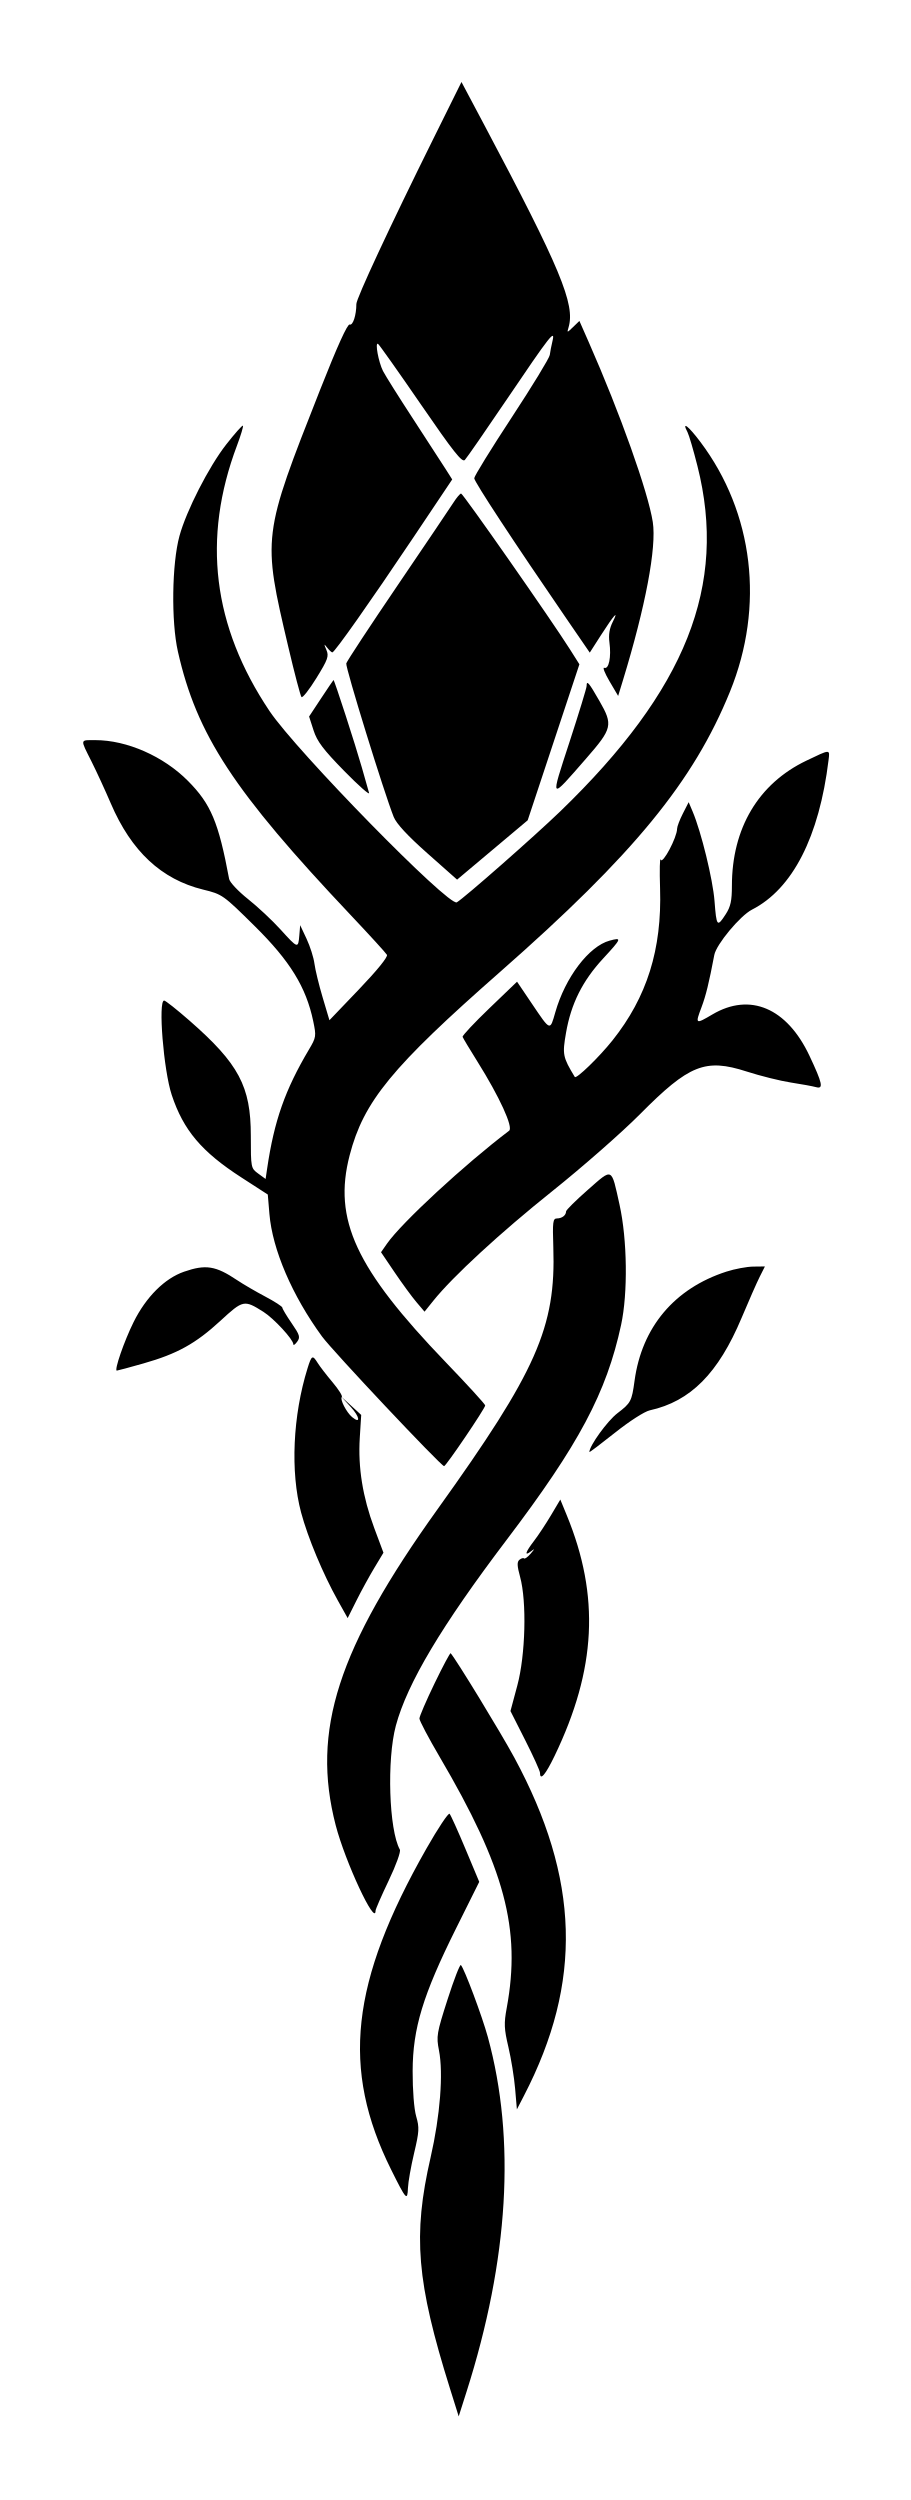
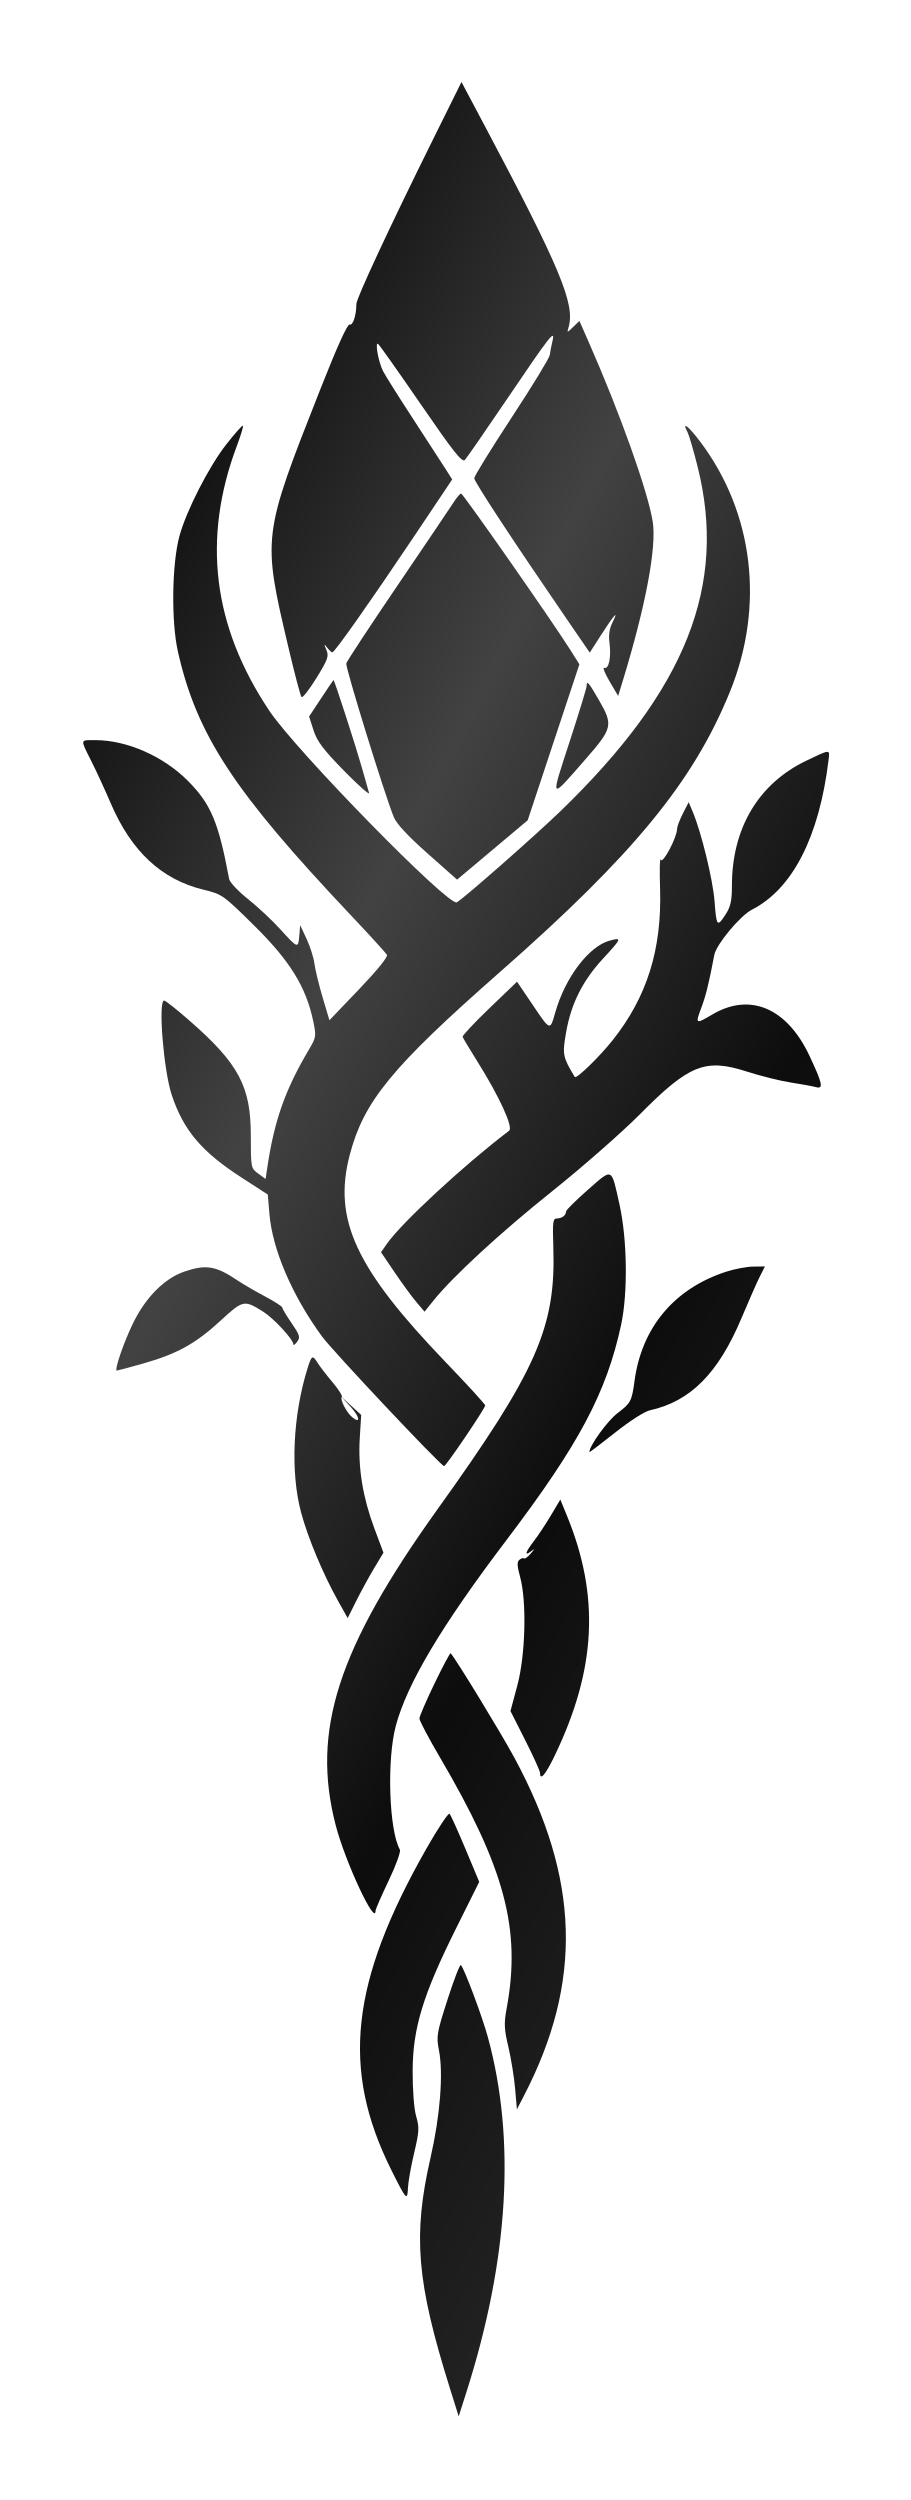
<svg xmlns="http://www.w3.org/2000/svg" viewBox="461 174 332 912" fill="none" role="img" aria-label="Visdom emblem">
-   <path d="M 619.041 224.706 C 603.194 256.681, 591 282.859, 591 284.902 C 591 288.966, 589.740 292.837, 588.564 292.386 C 587.768 292.081, 584.040 300.309, 577.769 316.210 C 556.673 369.709, 556.680 369.652, 566.173 410 C 568.437 419.625, 570.600 427.853, 570.979 428.284 C 571.358 428.715, 573.806 425.603, 576.419 421.369 C 580.629 414.548, 581.045 413.375, 580.069 411.085 C 579.100 408.811, 579.133 408.711, 580.344 410.250 C 581.101 411.212, 581.953 412, 582.237 412 C 583.052 412, 596.136 393.437, 611.699 370.202 L 625.964 348.903 623.621 345.202 C 622.333 343.166, 616.973 334.904, 611.712 326.841 C 606.450 318.779, 601.501 310.904, 600.714 309.341 C 599.075 306.089, 597.725 298.712, 598.902 299.439 C 599.333 299.706, 606.359 309.635, 614.515 321.504 C 626.438 338.857, 629.585 342.832, 630.577 341.792 C 631.256 341.082, 638.202 331.050, 646.014 319.500 C 661.788 296.177, 663.659 293.798, 662.525 298.500 C 662.127 300.150, 661.691 302.400, 661.557 303.500 C 661.422 304.600, 655.166 314.860, 647.656 326.301 C 640.145 337.742, 634 347.713, 634 348.459 C 634 349.730, 648.370 371.609, 667.714 399.789 L 676.150 412.079 680.177 405.789 C 684.930 398.368, 686.927 396.117, 684.504 400.913 C 683.330 403.237, 682.954 405.617, 683.323 408.373 C 684.035 413.677, 683.107 418.255, 681.449 417.619 C 680.746 417.349, 681.595 419.547, 683.335 422.503 L 686.500 427.878 688.242 422.189 C 696.492 395.239, 700.565 373.651, 699.137 364.447 C 697.435 353.476, 687.250 324.866, 675.763 298.789 L 672.366 291.078 670.079 293.289 C 667.835 295.457, 667.803 295.460, 668.410 293.417 C 670.897 285.045, 665.400 271.839, 637.730 219.706 L 629.346 203.911 619.041 224.706 M 543.520 336.150 C 537.201 344.225, 528.993 360.284, 526.474 369.500 C 523.697 379.656, 523.413 400.698, 525.903 411.709 C 532.779 442.107, 546.241 462.630, 588.989 507.881 C 595.857 515.152, 601.783 521.649, 602.158 522.317 C 602.572 523.058, 598.601 527.963, 592.007 534.856 L 581.176 546.179 578.695 537.840 C 577.330 533.253, 575.983 527.700, 575.701 525.500 C 575.420 523.300, 574.134 519.250, 572.845 516.500 L 570.500 511.500 570.190 515.250 C 569.788 520.105, 569.653 520.062, 563.324 513.069 C 560.372 509.807, 555.040 504.817, 551.475 501.980 C 547.910 499.144, 544.812 495.850, 544.590 494.661 C 540.717 473.917, 537.948 467.321, 529.564 458.871 C 520.645 449.879, 507.291 444, 495.790 444 C 490.088 444, 490.190 443.436, 494.373 451.775 C 496.228 455.474, 499.394 462.350, 501.408 467.055 C 508.893 484.541, 519.871 494.793, 535.113 498.528 C 542.125 500.246, 542.363 500.415, 553.961 511.884 C 566.806 524.588, 572.658 534.096, 575.257 546.491 C 576.412 551.998, 576.352 552.404, 573.712 556.861 C 564.967 571.625, 561.024 582.847, 558.452 600.294 L 557.893 604.089 555.196 602.121 C 552.531 600.176, 552.500 600.018, 552.500 588.327 C 552.500 570.298, 548.113 562.061, 530.129 546.325 C 525.526 542.296, 521.363 539, 520.879 539 C 518.624 539, 520.672 564.481, 523.648 573.443 C 527.917 586.301, 534.523 594.136, 548.984 603.490 L 558.691 609.768 559.284 616.849 C 560.372 629.830, 567.591 646.646, 578.471 661.548 C 582.295 666.785, 621.703 708.647, 623 708.850 C 623.643 708.951, 638 687.755, 638 686.704 C 638 686.269, 631.522 679.174, 623.604 670.938 C 590.754 636.768, 582.460 618.911, 588.547 595.460 C 593.654 575.785, 603.872 563.333, 643.500 528.490 C 692.179 485.690, 713.963 459.122, 727.309 426.277 C 739.981 395.092, 735.941 361.069, 716.494 335.203 C 712.086 329.340, 709.581 327.448, 711.808 331.664 C 712.341 332.674, 713.969 338.225, 715.427 344 C 726.422 387.570, 711.290 425.651, 665.353 470.016 C 656.066 478.985, 630.219 501.711, 627.644 503.171 C 624.733 504.821, 569.113 448.012, 559.310 433.376 C 538.568 402.408, 534.664 370.505, 547.457 336.519 C 548.870 332.764, 549.843 329.509, 549.618 329.285 C 549.394 329.061, 546.650 332.150, 543.520 336.150 M 626.450 357.292 C 625.322 359.057, 616.150 372.650, 606.068 387.500 C 595.986 402.350, 587.549 415.175, 587.321 416 C 586.943 417.361, 601.132 463.290, 604.632 472.039 C 605.610 474.482, 609.698 478.892, 616.922 485.296 L 627.747 494.892 640.623 484.068 L 653.500 473.243 662.932 444.789 L 672.364 416.335 668.932 410.901 C 662.188 400.222, 629.891 354.001, 629.202 354.042 C 628.816 354.066, 627.577 355.528, 626.450 357.292 M 578.128 428.764 L 573.757 435.387 575.388 440.444 C 576.691 444.481, 578.946 447.466, 586.580 455.261 C 591.839 460.629, 595.914 464.229, 595.635 463.261 C 595.357 462.292, 594.174 458.125, 593.005 454 C 590.759 446.066, 582.951 421.951, 582.667 422.070 C 582.575 422.109, 580.533 425.121, 578.128 428.764 M 675 424.263 C 675 424.958, 672.187 434.156, 668.750 444.703 C 661.679 466.398, 661.385 466.105, 674.799 450.735 C 684.397 439.738, 684.692 438.477, 679.693 429.750 C 675.769 422.898, 675 421.999, 675 424.263 M 755.143 451.499 C 737.673 459.871, 728 476.140, 728 497.151 C 728 502.587, 727.529 504.756, 725.750 507.502 C 722.615 512.342, 722.377 512.064, 721.658 502.710 C 721.052 494.831, 716.807 477.463, 713.679 470.067 L 712.227 466.635 710.114 470.777 C 708.951 473.056, 708 475.559, 708 476.339 C 708 479.442, 702.690 489.467, 702.035 487.600 C 701.687 486.608, 701.578 491.355, 701.794 498.148 C 702.495 520.307, 697.034 537.726, 684.421 553.554 C 679.555 559.660, 671.212 567.745, 670.681 566.869 C 666.284 559.605, 666.106 558.704, 667.495 550.705 C 669.326 540.161, 673.487 531.836, 680.985 523.709 C 687.830 516.292, 687.974 515.902, 683.403 517.139 C 675.832 519.189, 667.201 530.568, 663.574 543.285 C 661.612 550.164, 661.862 550.256, 655.032 540.139 L 649.619 532.121 639.559 541.782 C 634.027 547.095, 629.616 551.803, 629.758 552.244 C 629.900 552.686, 632.323 556.728, 635.142 561.227 C 643.202 574.087, 648.330 585.278, 646.721 586.496 C 630.566 598.727, 607.509 620.043, 602.199 627.655 L 599.999 630.811 604.964 638.155 C 607.695 642.195, 611.266 647.075, 612.901 649 L 615.873 652.500 619.086 648.500 C 626.209 639.634, 643.565 623.648, 662.500 608.511 C 673.500 599.718, 687.914 587.065, 694.531 580.394 C 712.396 562.383, 718.298 560.026, 733.367 564.884 C 738.390 566.503, 745.650 568.312, 749.500 568.904 C 753.350 569.496, 757.482 570.255, 758.682 570.589 C 761.502 571.376, 761.057 569.256, 756.275 559.111 C 748.064 541.695, 734.619 535.970, 720.912 544.052 C 714.674 547.730, 714.566 547.659, 716.910 541.440 C 718.509 537.197, 719.638 532.583, 721.577 522.361 C 722.308 518.506, 731.020 508.031, 735.318 505.838 C 750.122 498.285, 759.849 479.282, 763.258 451.250 C 763.744 447.254, 764.018 447.246, 755.143 451.499 M 675.469 608.027 C 671.086 611.875, 667.500 615.430, 667.500 615.928 C 667.500 617.336, 666.025 618.473, 664.179 618.487 C 662.692 618.499, 662.540 619.702, 662.851 629.034 C 663.822 658.170, 656.780 674.107, 620.679 724.476 C 584.186 775.394, 574.521 805.348, 583.456 839.830 C 586.907 853.148, 598 876.944, 598 871.029 C 598 870.495, 600.157 865.548, 602.793 860.035 C 605.495 854.383, 607.273 849.452, 606.869 848.730 C 602.893 841.626, 602.066 815.938, 605.413 803.500 C 609.564 788.073, 622.128 767.005, 645.840 735.711 C 672.190 700.937, 682.240 682.062, 687.574 657.334 C 690.081 645.716, 689.831 626.234, 687.012 613.500 C 683.955 599.688, 684.613 600, 675.469 608.027 M 528.159 637.910 C 521.061 640.361, 514.279 647.134, 509.722 656.324 C 506.286 663.252, 502.573 674, 503.616 674 C 503.895 674, 508.258 672.825, 513.312 671.388 C 525.644 667.882, 532.365 664.161, 541.401 655.835 C 549.708 648.181, 550.043 648.111, 557.104 652.566 C 560.902 654.963, 568 662.653, 568 664.371 C 568 664.927, 568.621 664.532, 569.381 663.494 C 570.607 661.817, 570.382 661.054, 567.381 656.690 C 565.521 653.987, 564 651.439, 564 651.027 C 564 650.615, 561.188 648.794, 557.750 646.979 C 554.313 645.164, 549.700 642.473, 547.500 640.998 C 539.676 635.754, 536.069 635.178, 528.159 637.910 M 726 637.886 C 707.037 644.017, 695.143 658.149, 692.483 677.712 C 691.465 685.195, 691.149 685.795, 686.227 689.553 C 682.592 692.328, 676 701.450, 676 703.704 C 676 703.916, 680.198 700.746, 685.330 696.661 C 690.626 692.445, 696.121 688.913, 698.040 688.491 C 712.873 685.233, 723.026 675.013, 731.521 654.791 C 734.129 648.581, 737.113 641.813, 738.152 639.750 L 740.041 636 735.770 636.054 C 733.422 636.083, 729.025 636.908, 726 637.886 M 573.202 673.118 C 567.810 690.394, 566.886 710.956, 570.838 725.748 C 573.285 734.906, 578.812 748.148, 584.256 757.892 L 587.828 764.284 591.025 757.892 C 592.784 754.376, 595.721 749.009, 597.553 745.965 L 600.883 740.430 597.536 731.465 C 593.314 720.156, 591.573 709.330, 592.244 698.567 L 592.768 690.168 589.134 686.834 L 585.500 683.500 588.932 687.235 C 592.266 690.864, 592.655 693.618, 589.458 690.965 C 587.374 689.235, 584.909 684.424, 585.701 683.632 C 586.043 683.291, 584.521 680.871, 582.320 678.255 C 580.118 675.640, 577.688 672.487, 576.918 671.250 C 575.019 668.196, 574.686 668.363, 573.202 673.118 M 662 726.768 C 660.129 729.921, 657.339 734.140, 655.799 736.144 C 652.619 740.284, 652.170 741.888, 654.750 739.890 C 656.167 738.793, 656.136 738.961, 654.589 740.773 C 653.539 742.005, 652.455 742.788, 652.181 742.515 C 651.908 742.241, 651.146 742.464, 650.489 743.009 C 649.566 743.775, 649.621 745.198, 650.731 749.251 C 653.199 758.265, 652.704 777.737, 649.724 788.846 L 647.217 798.192 652.608 808.846 C 655.572 814.706, 657.999 820.063, 657.999 820.750 C 658.001 823.778, 659.994 821.448, 663.329 814.521 C 678.529 782.943, 679.875 756.265, 667.756 726.768 L 665.401 721.036 662 726.768 M 619.527 788.101 C 616.497 794.371, 614.014 800.137, 614.009 800.916 C 614.004 801.695, 617.325 807.995, 621.388 814.916 C 645.143 855.377, 651.139 877.807, 645.859 906.463 C 644.807 912.173, 644.886 914.070, 646.460 920.745 C 647.458 924.979, 648.564 931.831, 648.918 935.971 L 649.561 943.500 652.149 938.500 C 673.599 897.070, 672.514 859.379, 648.596 815.123 C 643.686 806.039, 627.319 779.212, 625.399 777.101 C 625.199 776.882, 622.557 781.832, 619.527 788.101 M 616.554 848.374 C 588.856 897.091, 585.386 928.687, 603.692 965.500 C 609.201 976.579, 609.631 977.046, 609.822 972.166 C 609.907 970.018, 610.917 964.297, 612.068 959.452 C 613.930 951.609, 614.014 950.141, 612.830 946.071 C 612.040 943.356, 611.513 936.627, 611.533 929.500 C 611.576 913.944, 615.280 901.774, 627.363 877.500 L 635.824 860.500 630.801 848.500 C 628.039 841.900, 625.434 836.128, 625.012 835.673 C 624.590 835.217, 620.784 840.933, 616.554 848.374 M 624.284 903.351 C 620.306 915.758, 620.128 916.810, 621.140 922 C 622.774 930.389, 621.567 945.823, 618.088 961 C 611.543 989.560, 612.952 1006.386, 625.153 1045.346 L 628.333 1055.500 631.197 1046.500 C 646.571 998.195, 649.192 954.527, 638.964 917.109 C 636.906 909.580, 630.365 892.104, 629.136 890.851 C 628.786 890.494, 626.603 896.119, 624.284 903.351" fill="currentColor" />
+   <defs>
+     <linearGradient id="vEmblemSheen" x1="0.2" y1="0" x2="0.8" y2="1">
+       <stop offset="0" stop-color="currentColor" stop-opacity="1" />
+       <stop offset="0.34" stop-color="currentColor" stop-opacity="0.74" />
+       <stop offset="0.64" stop-color="currentColor" stop-opacity="0.95" />
+       <stop offset="1" stop-color="currentColor" stop-opacity="0.82" />
+     </linearGradient>
+   </defs>
+   <path d="M 619.041 224.706 C 603.194 256.681, 591 282.859, 591 284.902 C 591 288.966, 589.740 292.837, 588.564 292.386 C 587.768 292.081, 584.040 300.309, 577.769 316.210 C 556.673 369.709, 556.680 369.652, 566.173 410 C 568.437 419.625, 570.600 427.853, 570.979 428.284 C 571.358 428.715, 573.806 425.603, 576.419 421.369 C 580.629 414.548, 581.045 413.375, 580.069 411.085 C 579.100 408.811, 579.133 408.711, 580.344 410.250 C 581.101 411.212, 581.953 412, 582.237 412 C 583.052 412, 596.136 393.437, 611.699 370.202 L 625.964 348.903 623.621 345.202 C 622.333 343.166, 616.973 334.904, 611.712 326.841 C 606.450 318.779, 601.501 310.904, 600.714 309.341 C 599.075 306.089, 597.725 298.712, 598.902 299.439 C 599.333 299.706, 606.359 309.635, 614.515 321.504 C 626.438 338.857, 629.585 342.832, 630.577 341.792 C 631.256 341.082, 638.202 331.050, 646.014 319.500 C 661.788 296.177, 663.659 293.798, 662.525 298.500 C 662.127 300.150, 661.691 302.400, 661.557 303.500 C 661.422 304.600, 655.166 314.860, 647.656 326.301 C 640.145 337.742, 634 347.713, 634 348.459 C 634 349.730, 648.370 371.609, 667.714 399.789 L 676.150 412.079 680.177 405.789 C 684.930 398.368, 686.927 396.117, 684.504 400.913 C 683.330 403.237, 682.954 405.617, 683.323 408.373 C 684.035 413.677, 683.107 418.255, 681.449 417.619 C 680.746 417.349, 681.595 419.547, 683.335 422.503 L 686.500 427.878 688.242 422.189 C 696.492 395.239, 700.565 373.651, 699.137 364.447 C 697.435 353.476, 687.250 324.866, 675.763 298.789 L 672.366 291.078 670.079 293.289 C 667.835 295.457, 667.803 295.460, 668.410 293.417 C 670.897 285.045, 665.400 271.839, 637.730 219.706 L 629.346 203.911 619.041 224.706 M 543.520 336.150 C 537.201 344.225, 528.993 360.284, 526.474 369.500 C 523.697 379.656, 523.413 400.698, 525.903 411.709 C 532.779 442.107, 546.241 462.630, 588.989 507.881 C 595.857 515.152, 601.783 521.649, 602.158 522.317 C 602.572 523.058, 598.601 527.963, 592.007 534.856 L 581.176 546.179 578.695 537.840 C 577.330 533.253, 575.983 527.700, 575.701 525.500 C 575.420 523.300, 574.134 519.250, 572.845 516.500 L 570.500 511.500 570.190 515.250 C 569.788 520.105, 569.653 520.062, 563.324 513.069 C 560.372 509.807, 555.040 504.817, 551.475 501.980 C 547.910 499.144, 544.812 495.850, 544.590 494.661 C 540.717 473.917, 537.948 467.321, 529.564 458.871 C 520.645 449.879, 507.291 444, 495.790 444 C 490.088 444, 490.190 443.436, 494.373 451.775 C 496.228 455.474, 499.394 462.350, 501.408 467.055 C 508.893 484.541, 519.871 494.793, 535.113 498.528 C 542.125 500.246, 542.363 500.415, 553.961 511.884 C 566.806 524.588, 572.658 534.096, 575.257 546.491 C 576.412 551.998, 576.352 552.404, 573.712 556.861 C 564.967 571.625, 561.024 582.847, 558.452 600.294 L 557.893 604.089 555.196 602.121 C 552.531 600.176, 552.500 600.018, 552.500 588.327 C 552.500 570.298, 548.113 562.061, 530.129 546.325 C 525.526 542.296, 521.363 539, 520.879 539 C 518.624 539, 520.672 564.481, 523.648 573.443 C 527.917 586.301, 534.523 594.136, 548.984 603.490 L 558.691 609.768 559.284 616.849 C 560.372 629.830, 567.591 646.646, 578.471 661.548 C 582.295 666.785, 621.703 708.647, 623 708.850 C 623.643 708.951, 638 687.755, 638 686.704 C 638 686.269, 631.522 679.174, 623.604 670.938 C 590.754 636.768, 582.460 618.911, 588.547 595.460 C 593.654 575.785, 603.872 563.333, 643.500 528.490 C 692.179 485.690, 713.963 459.122, 727.309 426.277 C 739.981 395.092, 735.941 361.069, 716.494 335.203 C 712.086 329.340, 709.581 327.448, 711.808 331.664 C 712.341 332.674, 713.969 338.225, 715.427 344 C 726.422 387.570, 711.290 425.651, 665.353 470.016 C 656.066 478.985, 630.219 501.711, 627.644 503.171 C 624.733 504.821, 569.113 448.012, 559.310 433.376 C 538.568 402.408, 534.664 370.505, 547.457 336.519 C 548.870 332.764, 549.843 329.509, 549.618 329.285 C 549.394 329.061, 546.650 332.150, 543.520 336.150 M 626.450 357.292 C 625.322 359.057, 616.150 372.650, 606.068 387.500 C 595.986 402.350, 587.549 415.175, 587.321 416 C 586.943 417.361, 601.132 463.290, 604.632 472.039 C 605.610 474.482, 609.698 478.892, 616.922 485.296 L 627.747 494.892 640.623 484.068 L 653.500 473.243 662.932 444.789 L 672.364 416.335 668.932 410.901 C 662.188 400.222, 629.891 354.001, 629.202 354.042 C 628.816 354.066, 627.577 355.528, 626.450 357.292 M 578.128 428.764 L 573.757 435.387 575.388 440.444 C 576.691 444.481, 578.946 447.466, 586.580 455.261 C 591.839 460.629, 595.914 464.229, 595.635 463.261 C 595.357 462.292, 594.174 458.125, 593.005 454 C 590.759 446.066, 582.951 421.951, 582.667 422.070 C 582.575 422.109, 580.533 425.121, 578.128 428.764 M 675 424.263 C 675 424.958, 672.187 434.156, 668.750 444.703 C 661.679 466.398, 661.385 466.105, 674.799 450.735 C 684.397 439.738, 684.692 438.477, 679.693 429.750 C 675.769 422.898, 675 421.999, 675 424.263 M 755.143 451.499 C 737.673 459.871, 728 476.140, 728 497.151 C 728 502.587, 727.529 504.756, 725.750 507.502 C 722.615 512.342, 722.377 512.064, 721.658 502.710 C 721.052 494.831, 716.807 477.463, 713.679 470.067 L 712.227 466.635 710.114 470.777 C 708.951 473.056, 708 475.559, 708 476.339 C 708 479.442, 702.690 489.467, 702.035 487.600 C 701.687 486.608, 701.578 491.355, 701.794 498.148 C 702.495 520.307, 697.034 537.726, 684.421 553.554 C 679.555 559.660, 671.212 567.745, 670.681 566.869 C 666.284 559.605, 666.106 558.704, 667.495 550.705 C 669.326 540.161, 673.487 531.836, 680.985 523.709 C 687.830 516.292, 687.974 515.902, 683.403 517.139 C 675.832 519.189, 667.201 530.568, 663.574 543.285 C 661.612 550.164, 661.862 550.256, 655.032 540.139 L 649.619 532.121 639.559 541.782 C 634.027 547.095, 629.616 551.803, 629.758 552.244 C 629.900 552.686, 632.323 556.728, 635.142 561.227 C 643.202 574.087, 648.330 585.278, 646.721 586.496 C 630.566 598.727, 607.509 620.043, 602.199 627.655 L 599.999 630.811 604.964 638.155 C 607.695 642.195, 611.266 647.075, 612.901 649 L 615.873 652.500 619.086 648.500 C 626.209 639.634, 643.565 623.648, 662.500 608.511 C 673.500 599.718, 687.914 587.065, 694.531 580.394 C 712.396 562.383, 718.298 560.026, 733.367 564.884 C 738.390 566.503, 745.650 568.312, 749.500 568.904 C 753.350 569.496, 757.482 570.255, 758.682 570.589 C 761.502 571.376, 761.057 569.256, 756.275 559.111 C 748.064 541.695, 734.619 535.970, 720.912 544.052 C 714.674 547.730, 714.566 547.659, 716.910 541.440 C 718.509 537.197, 719.638 532.583, 721.577 522.361 C 722.308 518.506, 731.020 508.031, 735.318 505.838 C 750.122 498.285, 759.849 479.282, 763.258 451.250 C 763.744 447.254, 764.018 447.246, 755.143 451.499 M 675.469 608.027 C 671.086 611.875, 667.500 615.430, 667.500 615.928 C 667.500 617.336, 666.025 618.473, 664.179 618.487 C 662.692 618.499, 662.540 619.702, 662.851 629.034 C 663.822 658.170, 656.780 674.107, 620.679 724.476 C 584.186 775.394, 574.521 805.348, 583.456 839.830 C 586.907 853.148, 598 876.944, 598 871.029 C 598 870.495, 600.157 865.548, 602.793 860.035 C 605.495 854.383, 607.273 849.452, 606.869 848.730 C 602.893 841.626, 602.066 815.938, 605.413 803.500 C 609.564 788.073, 622.128 767.005, 645.840 735.711 C 672.190 700.937, 682.240 682.062, 687.574 657.334 C 690.081 645.716, 689.831 626.234, 687.012 613.500 C 683.955 599.688, 684.613 600, 675.469 608.027 M 528.159 637.910 C 521.061 640.361, 514.279 647.134, 509.722 656.324 C 506.286 663.252, 502.573 674, 503.616 674 C 503.895 674, 508.258 672.825, 513.312 671.388 C 525.644 667.882, 532.365 664.161, 541.401 655.835 C 549.708 648.181, 550.043 648.111, 557.104 652.566 C 560.902 654.963, 568 662.653, 568 664.371 C 568 664.927, 568.621 664.532, 569.381 663.494 C 570.607 661.817, 570.382 661.054, 567.381 656.690 C 565.521 653.987, 564 651.439, 564 651.027 C 564 650.615, 561.188 648.794, 557.750 646.979 C 554.313 645.164, 549.700 642.473, 547.500 640.998 C 539.676 635.754, 536.069 635.178, 528.159 637.910 M 726 637.886 C 707.037 644.017, 695.143 658.149, 692.483 677.712 C 691.465 685.195, 691.149 685.795, 686.227 689.553 C 682.592 692.328, 676 701.450, 676 703.704 C 676 703.916, 680.198 700.746, 685.330 696.661 C 690.626 692.445, 696.121 688.913, 698.040 688.491 C 712.873 685.233, 723.026 675.013, 731.521 654.791 C 734.129 648.581, 737.113 641.813, 738.152 639.750 L 740.041 636 735.770 636.054 C 733.422 636.083, 729.025 636.908, 726 637.886 M 573.202 673.118 C 567.810 690.394, 566.886 710.956, 570.838 725.748 C 573.285 734.906, 578.812 748.148, 584.256 757.892 L 587.828 764.284 591.025 757.892 C 592.784 754.376, 595.721 749.009, 597.553 745.965 L 600.883 740.430 597.536 731.465 C 593.314 720.156, 591.573 709.330, 592.244 698.567 L 592.768 690.168 589.134 686.834 L 585.500 683.500 588.932 687.235 C 592.266 690.864, 592.655 693.618, 589.458 690.965 C 587.374 689.235, 584.909 684.424, 585.701 683.632 C 586.043 683.291, 584.521 680.871, 582.320 678.255 C 580.118 675.640, 577.688 672.487, 576.918 671.250 C 575.019 668.196, 574.686 668.363, 573.202 673.118 M 662 726.768 C 660.129 729.921, 657.339 734.140, 655.799 736.144 C 652.619 740.284, 652.170 741.888, 654.750 739.890 C 656.167 738.793, 656.136 738.961, 654.589 740.773 C 653.539 742.005, 652.455 742.788, 652.181 742.515 C 651.908 742.241, 651.146 742.464, 650.489 743.009 C 649.566 743.775, 649.621 745.198, 650.731 749.251 C 653.199 758.265, 652.704 777.737, 649.724 788.846 L 647.217 798.192 652.608 808.846 C 655.572 814.706, 657.999 820.063, 657.999 820.750 C 658.001 823.778, 659.994 821.448, 663.329 814.521 C 678.529 782.943, 679.875 756.265, 667.756 726.768 L 665.401 721.036 662 726.768 M 619.527 788.101 C 616.497 794.371, 614.014 800.137, 614.009 800.916 C 614.004 801.695, 617.325 807.995, 621.388 814.916 C 645.143 855.377, 651.139 877.807, 645.859 906.463 C 644.807 912.173, 644.886 914.070, 646.460 920.745 C 647.458 924.979, 648.564 931.831, 648.918 935.971 L 649.561 943.500 652.149 938.500 C 673.599 897.070, 672.514 859.379, 648.596 815.123 C 643.686 806.039, 627.319 779.212, 625.399 777.101 C 625.199 776.882, 622.557 781.832, 619.527 788.101 M 616.554 848.374 C 588.856 897.091, 585.386 928.687, 603.692 965.500 C 609.201 976.579, 609.631 977.046, 609.822 972.166 C 609.907 970.018, 610.917 964.297, 612.068 959.452 C 613.930 951.609, 614.014 950.141, 612.830 946.071 C 612.040 943.356, 611.513 936.627, 611.533 929.500 C 611.576 913.944, 615.280 901.774, 627.363 877.500 L 635.824 860.500 630.801 848.500 C 628.039 841.900, 625.434 836.128, 625.012 835.673 C 624.590 835.217, 620.784 840.933, 616.554 848.374 M 624.284 903.351 C 620.306 915.758, 620.128 916.810, 621.140 922 C 622.774 930.389, 621.567 945.823, 618.088 961 C 611.543 989.560, 612.952 1006.386, 625.153 1045.346 L 628.333 1055.500 631.197 1046.500 C 646.571 998.195, 649.192 954.527, 638.964 917.109 C 636.906 909.580, 630.365 892.104, 629.136 890.851 C 628.786 890.494, 626.603 896.119, 624.284 903.351" fill="url(#vEmblemSheen)" />
</svg>
